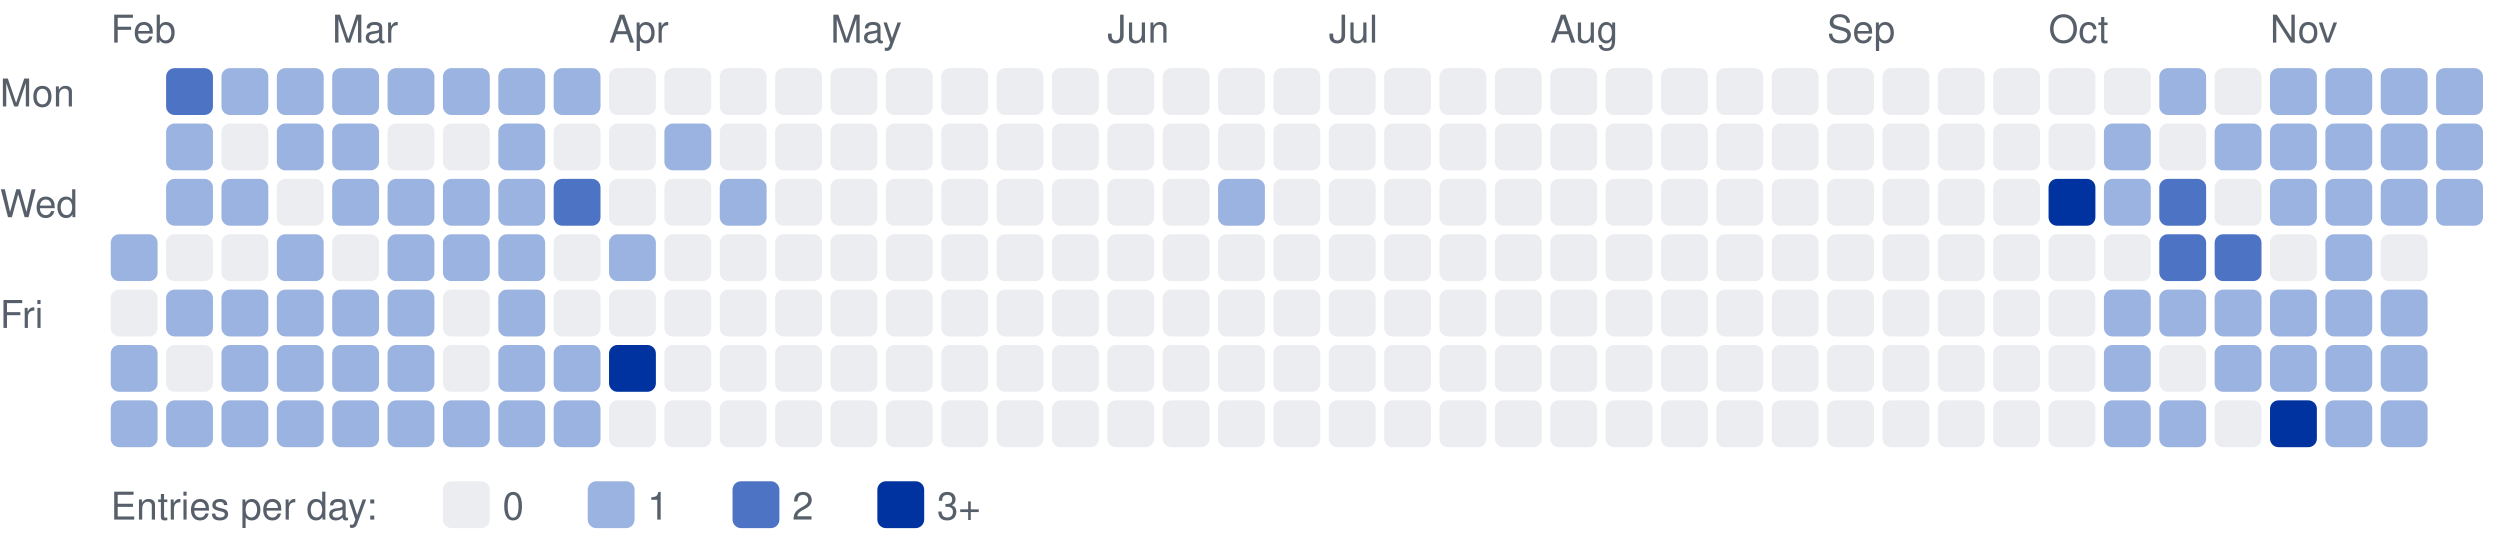
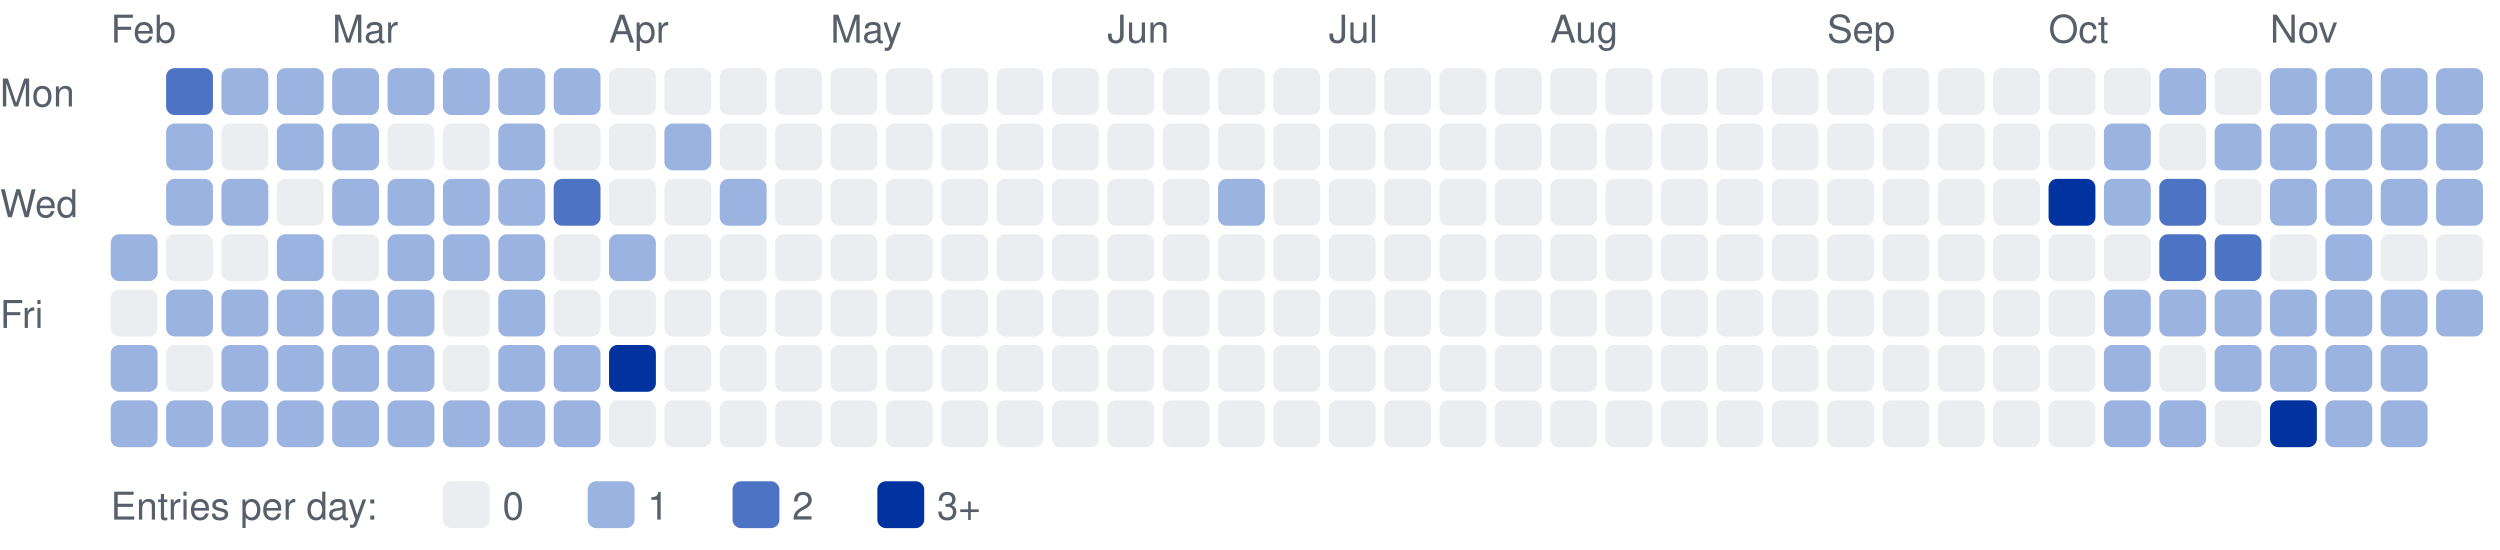
- <svg xmlns="http://www.w3.org/2000/svg" width="587" height="129" viewBox="0 0 587 129" role="img" aria-label="Entries per day, 2026-01-29 to 2026-11-18">
+ <svg xmlns="http://www.w3.org/2000/svg" width="587" height="129" viewBox="0 0 587 129" role="img" aria-label="Entries per day, 2026-01-29 to 2026-11-20">
  <style>text{font-family:-apple-system,Segoe UI,Helvetica,Arial,sans-serif;font-size:9px;fill:#57606a}</style>
  <text x="0" y="25">Mon</text>
  <text x="0" y="51">Wed</text>
  <text x="0" y="77">Fri</text>
  <text x="26" y="10">Feb</text>
  <rect x="26" y="55" width="11" height="11" rx="2" fill="#9bb3e0" />
  <rect x="26" y="68" width="11" height="11" rx="2" fill="#ebedf0" />
  <rect x="26" y="81" width="11" height="11" rx="2" fill="#9bb3e0" />
  <rect x="26" y="94" width="11" height="11" rx="2" fill="#9bb3e0" />
  <rect x="39" y="16" width="11" height="11" rx="2" fill="#4d73c4" />
  <rect x="39" y="29" width="11" height="11" rx="2" fill="#9bb3e0" />
  <rect x="39" y="42" width="11" height="11" rx="2" fill="#9bb3e0" />
  <rect x="39" y="55" width="11" height="11" rx="2" fill="#ebedf0" />
  <rect x="39" y="68" width="11" height="11" rx="2" fill="#9bb3e0" />
  <rect x="39" y="81" width="11" height="11" rx="2" fill="#ebedf0" />
  <rect x="39" y="94" width="11" height="11" rx="2" fill="#9bb3e0" />
  <rect x="52" y="16" width="11" height="11" rx="2" fill="#9bb3e0" />
  <rect x="52" y="29" width="11" height="11" rx="2" fill="#ebedf0" />
  <rect x="52" y="42" width="11" height="11" rx="2" fill="#9bb3e0" />
  <rect x="52" y="55" width="11" height="11" rx="2" fill="#ebedf0" />
  <rect x="52" y="68" width="11" height="11" rx="2" fill="#9bb3e0" />
  <rect x="52" y="81" width="11" height="11" rx="2" fill="#9bb3e0" />
  <rect x="52" y="94" width="11" height="11" rx="2" fill="#9bb3e0" />
  <rect x="65" y="16" width="11" height="11" rx="2" fill="#9bb3e0" />
  <rect x="65" y="29" width="11" height="11" rx="2" fill="#9bb3e0" />
  <rect x="65" y="42" width="11" height="11" rx="2" fill="#ebedf0" />
  <rect x="65" y="55" width="11" height="11" rx="2" fill="#9bb3e0" />
  <rect x="65" y="68" width="11" height="11" rx="2" fill="#9bb3e0" />
  <rect x="65" y="81" width="11" height="11" rx="2" fill="#9bb3e0" />
  <rect x="65" y="94" width="11" height="11" rx="2" fill="#9bb3e0" />
  <text x="78" y="10">Mar</text>
  <rect x="78" y="16" width="11" height="11" rx="2" fill="#9bb3e0" />
  <rect x="78" y="29" width="11" height="11" rx="2" fill="#9bb3e0" />
  <rect x="78" y="42" width="11" height="11" rx="2" fill="#9bb3e0" />
  <rect x="78" y="55" width="11" height="11" rx="2" fill="#ebedf0" />
  <rect x="78" y="68" width="11" height="11" rx="2" fill="#9bb3e0" />
  <rect x="78" y="81" width="11" height="11" rx="2" fill="#9bb3e0" />
  <rect x="78" y="94" width="11" height="11" rx="2" fill="#9bb3e0" />
  <rect x="91" y="16" width="11" height="11" rx="2" fill="#9bb3e0" />
  <rect x="91" y="29" width="11" height="11" rx="2" fill="#ebedf0" />
  <rect x="91" y="42" width="11" height="11" rx="2" fill="#9bb3e0" />
  <rect x="91" y="55" width="11" height="11" rx="2" fill="#9bb3e0" />
  <rect x="91" y="68" width="11" height="11" rx="2" fill="#9bb3e0" />
  <rect x="91" y="81" width="11" height="11" rx="2" fill="#9bb3e0" />
  <rect x="91" y="94" width="11" height="11" rx="2" fill="#9bb3e0" />
  <rect x="104" y="16" width="11" height="11" rx="2" fill="#9bb3e0" />
  <rect x="104" y="29" width="11" height="11" rx="2" fill="#ebedf0" />
  <rect x="104" y="42" width="11" height="11" rx="2" fill="#9bb3e0" />
  <rect x="104" y="55" width="11" height="11" rx="2" fill="#9bb3e0" />
  <rect x="104" y="68" width="11" height="11" rx="2" fill="#ebedf0" />
  <rect x="104" y="81" width="11" height="11" rx="2" fill="#ebedf0" />
  <rect x="104" y="94" width="11" height="11" rx="2" fill="#9bb3e0" />
  <rect x="117" y="16" width="11" height="11" rx="2" fill="#9bb3e0" />
  <rect x="117" y="29" width="11" height="11" rx="2" fill="#9bb3e0" />
  <rect x="117" y="42" width="11" height="11" rx="2" fill="#9bb3e0" />
  <rect x="117" y="55" width="11" height="11" rx="2" fill="#9bb3e0" />
  <rect x="117" y="68" width="11" height="11" rx="2" fill="#9bb3e0" />
  <rect x="117" y="81" width="11" height="11" rx="2" fill="#9bb3e0" />
  <rect x="117" y="94" width="11" height="11" rx="2" fill="#9bb3e0" />
  <rect x="130" y="16" width="11" height="11" rx="2" fill="#9bb3e0" />
  <rect x="130" y="29" width="11" height="11" rx="2" fill="#ebedf0" />
  <rect x="130" y="42" width="11" height="11" rx="2" fill="#4d73c4" />
  <rect x="130" y="55" width="11" height="11" rx="2" fill="#ebedf0" />
  <rect x="130" y="68" width="11" height="11" rx="2" fill="#ebedf0" />
  <rect x="130" y="81" width="11" height="11" rx="2" fill="#9bb3e0" />
  <rect x="130" y="94" width="11" height="11" rx="2" fill="#9bb3e0" />
  <text x="143" y="10">Apr</text>
  <rect x="143" y="16" width="11" height="11" rx="2" fill="#ebedf0" />
  <rect x="143" y="29" width="11" height="11" rx="2" fill="#ebedf0" />
  <rect x="143" y="42" width="11" height="11" rx="2" fill="#ebedf0" />
  <rect x="143" y="55" width="11" height="11" rx="2" fill="#9bb3e0" />
  <rect x="143" y="68" width="11" height="11" rx="2" fill="#ebedf0" />
  <rect x="143" y="81" width="11" height="11" rx="2" fill="#0033a0" />
  <rect x="143" y="94" width="11" height="11" rx="2" fill="#ebedf0" />
  <rect x="156" y="16" width="11" height="11" rx="2" fill="#ebedf0" />
  <rect x="156" y="29" width="11" height="11" rx="2" fill="#9bb3e0" />
  <rect x="156" y="42" width="11" height="11" rx="2" fill="#ebedf0" />
  <rect x="156" y="55" width="11" height="11" rx="2" fill="#ebedf0" />
  <rect x="156" y="68" width="11" height="11" rx="2" fill="#ebedf0" />
  <rect x="156" y="81" width="11" height="11" rx="2" fill="#ebedf0" />
  <rect x="156" y="94" width="11" height="11" rx="2" fill="#ebedf0" />
  <rect x="169" y="16" width="11" height="11" rx="2" fill="#ebedf0" />
  <rect x="169" y="29" width="11" height="11" rx="2" fill="#ebedf0" />
  <rect x="169" y="42" width="11" height="11" rx="2" fill="#9bb3e0" />
  <rect x="169" y="55" width="11" height="11" rx="2" fill="#ebedf0" />
  <rect x="169" y="68" width="11" height="11" rx="2" fill="#ebedf0" />
  <rect x="169" y="81" width="11" height="11" rx="2" fill="#ebedf0" />
  <rect x="169" y="94" width="11" height="11" rx="2" fill="#ebedf0" />
  <rect x="182" y="16" width="11" height="11" rx="2" fill="#ebedf0" />
  <rect x="182" y="29" width="11" height="11" rx="2" fill="#ebedf0" />
  <rect x="182" y="42" width="11" height="11" rx="2" fill="#ebedf0" />
  <rect x="182" y="55" width="11" height="11" rx="2" fill="#ebedf0" />
  <rect x="182" y="68" width="11" height="11" rx="2" fill="#ebedf0" />
  <rect x="182" y="81" width="11" height="11" rx="2" fill="#ebedf0" />
  <rect x="182" y="94" width="11" height="11" rx="2" fill="#ebedf0" />
  <text x="195" y="10">May</text>
  <rect x="195" y="16" width="11" height="11" rx="2" fill="#ebedf0" />
  <rect x="195" y="29" width="11" height="11" rx="2" fill="#ebedf0" />
  <rect x="195" y="42" width="11" height="11" rx="2" fill="#ebedf0" />
  <rect x="195" y="55" width="11" height="11" rx="2" fill="#ebedf0" />
  <rect x="195" y="68" width="11" height="11" rx="2" fill="#ebedf0" />
  <rect x="195" y="81" width="11" height="11" rx="2" fill="#ebedf0" />
  <rect x="195" y="94" width="11" height="11" rx="2" fill="#ebedf0" />
  <rect x="208" y="16" width="11" height="11" rx="2" fill="#ebedf0" />
  <rect x="208" y="29" width="11" height="11" rx="2" fill="#ebedf0" />
  <rect x="208" y="42" width="11" height="11" rx="2" fill="#ebedf0" />
  <rect x="208" y="55" width="11" height="11" rx="2" fill="#ebedf0" />
  <rect x="208" y="68" width="11" height="11" rx="2" fill="#ebedf0" />
  <rect x="208" y="81" width="11" height="11" rx="2" fill="#ebedf0" />
  <rect x="208" y="94" width="11" height="11" rx="2" fill="#ebedf0" />
  <rect x="221" y="16" width="11" height="11" rx="2" fill="#ebedf0" />
  <rect x="221" y="29" width="11" height="11" rx="2" fill="#ebedf0" />
  <rect x="221" y="42" width="11" height="11" rx="2" fill="#ebedf0" />
  <rect x="221" y="55" width="11" height="11" rx="2" fill="#ebedf0" />
  <rect x="221" y="68" width="11" height="11" rx="2" fill="#ebedf0" />
  <rect x="221" y="81" width="11" height="11" rx="2" fill="#ebedf0" />
  <rect x="221" y="94" width="11" height="11" rx="2" fill="#ebedf0" />
  <rect x="234" y="16" width="11" height="11" rx="2" fill="#ebedf0" />
  <rect x="234" y="29" width="11" height="11" rx="2" fill="#ebedf0" />
  <rect x="234" y="42" width="11" height="11" rx="2" fill="#ebedf0" />
  <rect x="234" y="55" width="11" height="11" rx="2" fill="#ebedf0" />
  <rect x="234" y="68" width="11" height="11" rx="2" fill="#ebedf0" />
  <rect x="234" y="81" width="11" height="11" rx="2" fill="#ebedf0" />
  <rect x="234" y="94" width="11" height="11" rx="2" fill="#ebedf0" />
  <rect x="247" y="16" width="11" height="11" rx="2" fill="#ebedf0" />
  <rect x="247" y="29" width="11" height="11" rx="2" fill="#ebedf0" />
  <rect x="247" y="42" width="11" height="11" rx="2" fill="#ebedf0" />
  <rect x="247" y="55" width="11" height="11" rx="2" fill="#ebedf0" />
  <rect x="247" y="68" width="11" height="11" rx="2" fill="#ebedf0" />
  <rect x="247" y="81" width="11" height="11" rx="2" fill="#ebedf0" />
  <rect x="247" y="94" width="11" height="11" rx="2" fill="#ebedf0" />
  <text x="260" y="10">Jun</text>
  <rect x="260" y="16" width="11" height="11" rx="2" fill="#ebedf0" />
  <rect x="260" y="29" width="11" height="11" rx="2" fill="#ebedf0" />
  <rect x="260" y="42" width="11" height="11" rx="2" fill="#ebedf0" />
  <rect x="260" y="55" width="11" height="11" rx="2" fill="#ebedf0" />
  <rect x="260" y="68" width="11" height="11" rx="2" fill="#ebedf0" />
  <rect x="260" y="81" width="11" height="11" rx="2" fill="#ebedf0" />
  <rect x="260" y="94" width="11" height="11" rx="2" fill="#ebedf0" />
  <rect x="273" y="16" width="11" height="11" rx="2" fill="#ebedf0" />
  <rect x="273" y="29" width="11" height="11" rx="2" fill="#ebedf0" />
  <rect x="273" y="42" width="11" height="11" rx="2" fill="#ebedf0" />
  <rect x="273" y="55" width="11" height="11" rx="2" fill="#ebedf0" />
  <rect x="273" y="68" width="11" height="11" rx="2" fill="#ebedf0" />
  <rect x="273" y="81" width="11" height="11" rx="2" fill="#ebedf0" />
  <rect x="273" y="94" width="11" height="11" rx="2" fill="#ebedf0" />
  <rect x="286" y="16" width="11" height="11" rx="2" fill="#ebedf0" />
  <rect x="286" y="29" width="11" height="11" rx="2" fill="#ebedf0" />
  <rect x="286" y="42" width="11" height="11" rx="2" fill="#9bb3e0" />
  <rect x="286" y="55" width="11" height="11" rx="2" fill="#ebedf0" />
  <rect x="286" y="68" width="11" height="11" rx="2" fill="#ebedf0" />
  <rect x="286" y="81" width="11" height="11" rx="2" fill="#ebedf0" />
  <rect x="286" y="94" width="11" height="11" rx="2" fill="#ebedf0" />
  <rect x="299" y="16" width="11" height="11" rx="2" fill="#ebedf0" />
  <rect x="299" y="29" width="11" height="11" rx="2" fill="#ebedf0" />
  <rect x="299" y="42" width="11" height="11" rx="2" fill="#ebedf0" />
  <rect x="299" y="55" width="11" height="11" rx="2" fill="#ebedf0" />
  <rect x="299" y="68" width="11" height="11" rx="2" fill="#ebedf0" />
  <rect x="299" y="81" width="11" height="11" rx="2" fill="#ebedf0" />
  <rect x="299" y="94" width="11" height="11" rx="2" fill="#ebedf0" />
  <text x="312" y="10">Jul</text>
  <rect x="312" y="16" width="11" height="11" rx="2" fill="#ebedf0" />
  <rect x="312" y="29" width="11" height="11" rx="2" fill="#ebedf0" />
  <rect x="312" y="42" width="11" height="11" rx="2" fill="#ebedf0" />
  <rect x="312" y="55" width="11" height="11" rx="2" fill="#ebedf0" />
  <rect x="312" y="68" width="11" height="11" rx="2" fill="#ebedf0" />
  <rect x="312" y="81" width="11" height="11" rx="2" fill="#ebedf0" />
  <rect x="312" y="94" width="11" height="11" rx="2" fill="#ebedf0" />
  <rect x="325" y="16" width="11" height="11" rx="2" fill="#ebedf0" />
  <rect x="325" y="29" width="11" height="11" rx="2" fill="#ebedf0" />
  <rect x="325" y="42" width="11" height="11" rx="2" fill="#ebedf0" />
  <rect x="325" y="55" width="11" height="11" rx="2" fill="#ebedf0" />
  <rect x="325" y="68" width="11" height="11" rx="2" fill="#ebedf0" />
  <rect x="325" y="81" width="11" height="11" rx="2" fill="#ebedf0" />
  <rect x="325" y="94" width="11" height="11" rx="2" fill="#ebedf0" />
  <rect x="338" y="16" width="11" height="11" rx="2" fill="#ebedf0" />
  <rect x="338" y="29" width="11" height="11" rx="2" fill="#ebedf0" />
  <rect x="338" y="42" width="11" height="11" rx="2" fill="#ebedf0" />
  <rect x="338" y="55" width="11" height="11" rx="2" fill="#ebedf0" />
  <rect x="338" y="68" width="11" height="11" rx="2" fill="#ebedf0" />
  <rect x="338" y="81" width="11" height="11" rx="2" fill="#ebedf0" />
  <rect x="338" y="94" width="11" height="11" rx="2" fill="#ebedf0" />
  <rect x="351" y="16" width="11" height="11" rx="2" fill="#ebedf0" />
  <rect x="351" y="29" width="11" height="11" rx="2" fill="#ebedf0" />
  <rect x="351" y="42" width="11" height="11" rx="2" fill="#ebedf0" />
  <rect x="351" y="55" width="11" height="11" rx="2" fill="#ebedf0" />
  <rect x="351" y="68" width="11" height="11" rx="2" fill="#ebedf0" />
  <rect x="351" y="81" width="11" height="11" rx="2" fill="#ebedf0" />
  <rect x="351" y="94" width="11" height="11" rx="2" fill="#ebedf0" />
  <text x="364" y="10">Aug</text>
  <rect x="364" y="16" width="11" height="11" rx="2" fill="#ebedf0" />
  <rect x="364" y="29" width="11" height="11" rx="2" fill="#ebedf0" />
  <rect x="364" y="42" width="11" height="11" rx="2" fill="#ebedf0" />
  <rect x="364" y="55" width="11" height="11" rx="2" fill="#ebedf0" />
  <rect x="364" y="68" width="11" height="11" rx="2" fill="#ebedf0" />
  <rect x="364" y="81" width="11" height="11" rx="2" fill="#ebedf0" />
  <rect x="364" y="94" width="11" height="11" rx="2" fill="#ebedf0" />
  <rect x="377" y="16" width="11" height="11" rx="2" fill="#ebedf0" />
  <rect x="377" y="29" width="11" height="11" rx="2" fill="#ebedf0" />
  <rect x="377" y="42" width="11" height="11" rx="2" fill="#ebedf0" />
  <rect x="377" y="55" width="11" height="11" rx="2" fill="#ebedf0" />
  <rect x="377" y="68" width="11" height="11" rx="2" fill="#ebedf0" />
  <rect x="377" y="81" width="11" height="11" rx="2" fill="#ebedf0" />
  <rect x="377" y="94" width="11" height="11" rx="2" fill="#ebedf0" />
  <rect x="390" y="16" width="11" height="11" rx="2" fill="#ebedf0" />
  <rect x="390" y="29" width="11" height="11" rx="2" fill="#ebedf0" />
  <rect x="390" y="42" width="11" height="11" rx="2" fill="#ebedf0" />
  <rect x="390" y="55" width="11" height="11" rx="2" fill="#ebedf0" />
  <rect x="390" y="68" width="11" height="11" rx="2" fill="#ebedf0" />
  <rect x="390" y="81" width="11" height="11" rx="2" fill="#ebedf0" />
  <rect x="390" y="94" width="11" height="11" rx="2" fill="#ebedf0" />
  <rect x="403" y="16" width="11" height="11" rx="2" fill="#ebedf0" />
  <rect x="403" y="29" width="11" height="11" rx="2" fill="#ebedf0" />
  <rect x="403" y="42" width="11" height="11" rx="2" fill="#ebedf0" />
  <rect x="403" y="55" width="11" height="11" rx="2" fill="#ebedf0" />
  <rect x="403" y="68" width="11" height="11" rx="2" fill="#ebedf0" />
  <rect x="403" y="81" width="11" height="11" rx="2" fill="#ebedf0" />
  <rect x="403" y="94" width="11" height="11" rx="2" fill="#ebedf0" />
  <rect x="416" y="16" width="11" height="11" rx="2" fill="#ebedf0" />
  <rect x="416" y="29" width="11" height="11" rx="2" fill="#ebedf0" />
  <rect x="416" y="42" width="11" height="11" rx="2" fill="#ebedf0" />
  <rect x="416" y="55" width="11" height="11" rx="2" fill="#ebedf0" />
  <rect x="416" y="68" width="11" height="11" rx="2" fill="#ebedf0" />
  <rect x="416" y="81" width="11" height="11" rx="2" fill="#ebedf0" />
  <rect x="416" y="94" width="11" height="11" rx="2" fill="#ebedf0" />
  <text x="429" y="10">Sep</text>
  <rect x="429" y="16" width="11" height="11" rx="2" fill="#ebedf0" />
  <rect x="429" y="29" width="11" height="11" rx="2" fill="#ebedf0" />
  <rect x="429" y="42" width="11" height="11" rx="2" fill="#ebedf0" />
  <rect x="429" y="55" width="11" height="11" rx="2" fill="#ebedf0" />
  <rect x="429" y="68" width="11" height="11" rx="2" fill="#ebedf0" />
  <rect x="429" y="81" width="11" height="11" rx="2" fill="#ebedf0" />
  <rect x="429" y="94" width="11" height="11" rx="2" fill="#ebedf0" />
  <rect x="442" y="16" width="11" height="11" rx="2" fill="#ebedf0" />
  <rect x="442" y="29" width="11" height="11" rx="2" fill="#ebedf0" />
  <rect x="442" y="42" width="11" height="11" rx="2" fill="#ebedf0" />
  <rect x="442" y="55" width="11" height="11" rx="2" fill="#ebedf0" />
  <rect x="442" y="68" width="11" height="11" rx="2" fill="#ebedf0" />
  <rect x="442" y="81" width="11" height="11" rx="2" fill="#ebedf0" />
  <rect x="442" y="94" width="11" height="11" rx="2" fill="#ebedf0" />
  <rect x="455" y="16" width="11" height="11" rx="2" fill="#ebedf0" />
  <rect x="455" y="29" width="11" height="11" rx="2" fill="#ebedf0" />
  <rect x="455" y="42" width="11" height="11" rx="2" fill="#ebedf0" />
  <rect x="455" y="55" width="11" height="11" rx="2" fill="#ebedf0" />
  <rect x="455" y="68" width="11" height="11" rx="2" fill="#ebedf0" />
  <rect x="455" y="81" width="11" height="11" rx="2" fill="#ebedf0" />
  <rect x="455" y="94" width="11" height="11" rx="2" fill="#ebedf0" />
  <rect x="468" y="16" width="11" height="11" rx="2" fill="#ebedf0" />
  <rect x="468" y="29" width="11" height="11" rx="2" fill="#ebedf0" />
  <rect x="468" y="42" width="11" height="11" rx="2" fill="#ebedf0" />
  <rect x="468" y="55" width="11" height="11" rx="2" fill="#ebedf0" />
  <rect x="468" y="68" width="11" height="11" rx="2" fill="#ebedf0" />
  <rect x="468" y="81" width="11" height="11" rx="2" fill="#ebedf0" />
  <rect x="468" y="94" width="11" height="11" rx="2" fill="#ebedf0" />
  <text x="481" y="10">Oct</text>
  <rect x="481" y="16" width="11" height="11" rx="2" fill="#ebedf0" />
  <rect x="481" y="29" width="11" height="11" rx="2" fill="#ebedf0" />
  <rect x="481" y="42" width="11" height="11" rx="2" fill="#0033a0" />
  <rect x="481" y="55" width="11" height="11" rx="2" fill="#ebedf0" />
  <rect x="481" y="68" width="11" height="11" rx="2" fill="#ebedf0" />
  <rect x="481" y="81" width="11" height="11" rx="2" fill="#ebedf0" />
  <rect x="481" y="94" width="11" height="11" rx="2" fill="#ebedf0" />
  <rect x="494" y="16" width="11" height="11" rx="2" fill="#ebedf0" />
  <rect x="494" y="29" width="11" height="11" rx="2" fill="#9bb3e0" />
  <rect x="494" y="42" width="11" height="11" rx="2" fill="#9bb3e0" />
  <rect x="494" y="55" width="11" height="11" rx="2" fill="#ebedf0" />
  <rect x="494" y="68" width="11" height="11" rx="2" fill="#9bb3e0" />
  <rect x="494" y="81" width="11" height="11" rx="2" fill="#9bb3e0" />
  <rect x="494" y="94" width="11" height="11" rx="2" fill="#9bb3e0" />
  <rect x="507" y="16" width="11" height="11" rx="2" fill="#9bb3e0" />
  <rect x="507" y="29" width="11" height="11" rx="2" fill="#ebedf0" />
  <rect x="507" y="42" width="11" height="11" rx="2" fill="#4d73c4" />
  <rect x="507" y="55" width="11" height="11" rx="2" fill="#4d73c4" />
  <rect x="507" y="68" width="11" height="11" rx="2" fill="#9bb3e0" />
  <rect x="507" y="81" width="11" height="11" rx="2" fill="#ebedf0" />
  <rect x="507" y="94" width="11" height="11" rx="2" fill="#9bb3e0" />
  <rect x="520" y="16" width="11" height="11" rx="2" fill="#ebedf0" />
  <rect x="520" y="29" width="11" height="11" rx="2" fill="#9bb3e0" />
  <rect x="520" y="42" width="11" height="11" rx="2" fill="#ebedf0" />
  <rect x="520" y="55" width="11" height="11" rx="2" fill="#4d73c4" />
  <rect x="520" y="68" width="11" height="11" rx="2" fill="#9bb3e0" />
  <rect x="520" y="81" width="11" height="11" rx="2" fill="#9bb3e0" />
  <rect x="520" y="94" width="11" height="11" rx="2" fill="#ebedf0" />
  <text x="533" y="10">Nov</text>
  <rect x="533" y="16" width="11" height="11" rx="2" fill="#9bb3e0" />
  <rect x="533" y="29" width="11" height="11" rx="2" fill="#9bb3e0" />
  <rect x="533" y="42" width="11" height="11" rx="2" fill="#9bb3e0" />
  <rect x="533" y="55" width="11" height="11" rx="2" fill="#ebedf0" />
  <rect x="533" y="68" width="11" height="11" rx="2" fill="#9bb3e0" />
  <rect x="533" y="81" width="11" height="11" rx="2" fill="#9bb3e0" />
  <rect x="533" y="94" width="11" height="11" rx="2" fill="#0033a0" />
  <rect x="546" y="16" width="11" height="11" rx="2" fill="#9bb3e0" />
  <rect x="546" y="29" width="11" height="11" rx="2" fill="#9bb3e0" />
  <rect x="546" y="42" width="11" height="11" rx="2" fill="#9bb3e0" />
  <rect x="546" y="55" width="11" height="11" rx="2" fill="#9bb3e0" />
  <rect x="546" y="68" width="11" height="11" rx="2" fill="#9bb3e0" />
  <rect x="546" y="81" width="11" height="11" rx="2" fill="#9bb3e0" />
  <rect x="546" y="94" width="11" height="11" rx="2" fill="#9bb3e0" />
  <rect x="559" y="16" width="11" height="11" rx="2" fill="#9bb3e0" />
  <rect x="559" y="29" width="11" height="11" rx="2" fill="#9bb3e0" />
  <rect x="559" y="42" width="11" height="11" rx="2" fill="#9bb3e0" />
  <rect x="559" y="55" width="11" height="11" rx="2" fill="#ebedf0" />
  <rect x="559" y="68" width="11" height="11" rx="2" fill="#9bb3e0" />
  <rect x="559" y="81" width="11" height="11" rx="2" fill="#9bb3e0" />
  <rect x="559" y="94" width="11" height="11" rx="2" fill="#9bb3e0" />
  <rect x="572" y="16" width="11" height="11" rx="2" fill="#9bb3e0" />
  <rect x="572" y="29" width="11" height="11" rx="2" fill="#9bb3e0" />
  <rect x="572" y="42" width="11" height="11" rx="2" fill="#9bb3e0" />
+   <rect x="572" y="55" width="11" height="11" rx="2" fill="#ebedf0" />
+   <rect x="572" y="68" width="11" height="11" rx="2" fill="#9bb3e0" />
  <text x="26" y="122">Entries per day:</text>
  <rect x="104" y="113" width="11" height="11" rx="2" fill="#ebedf0" />
  <text x="118" y="122">0</text>
  <rect x="138" y="113" width="11" height="11" rx="2" fill="#9bb3e0" />
  <text x="152" y="122">1</text>
  <rect x="172" y="113" width="11" height="11" rx="2" fill="#4d73c4" />
  <text x="186" y="122">2</text>
  <rect x="206" y="113" width="11" height="11" rx="2" fill="#0033a0" />
  <text x="220" y="122">3+</text>
</svg>
